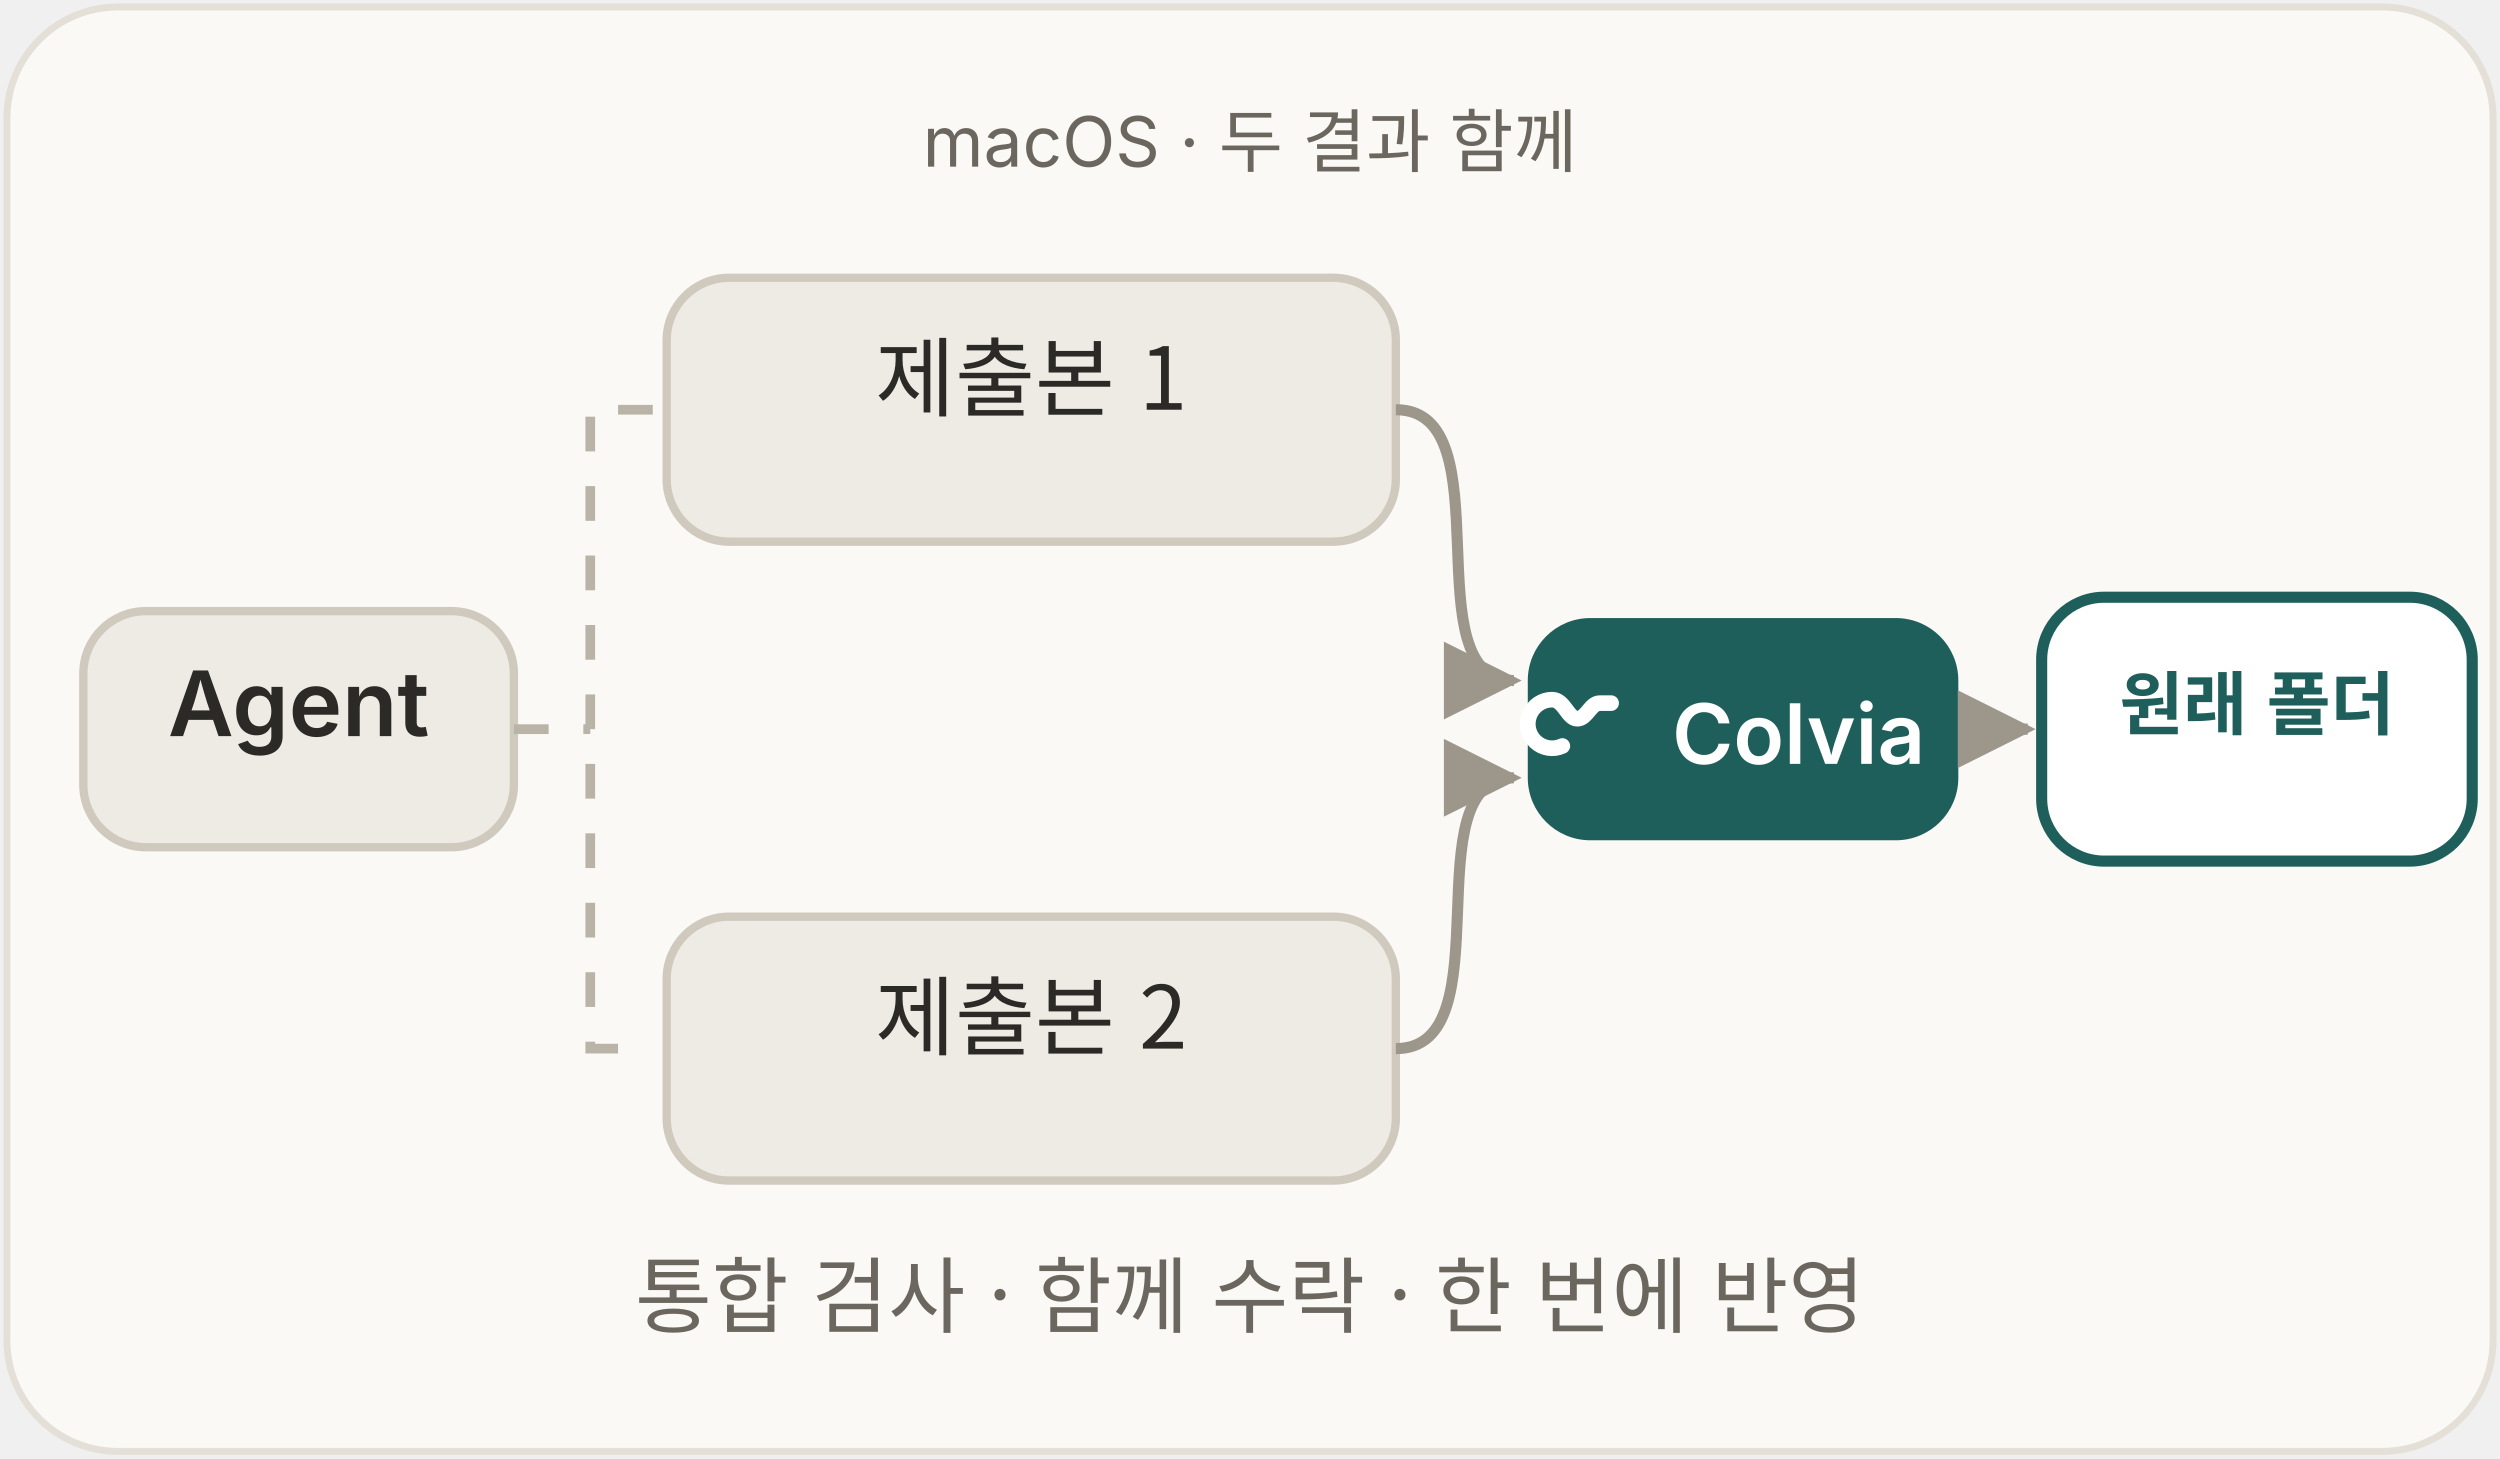
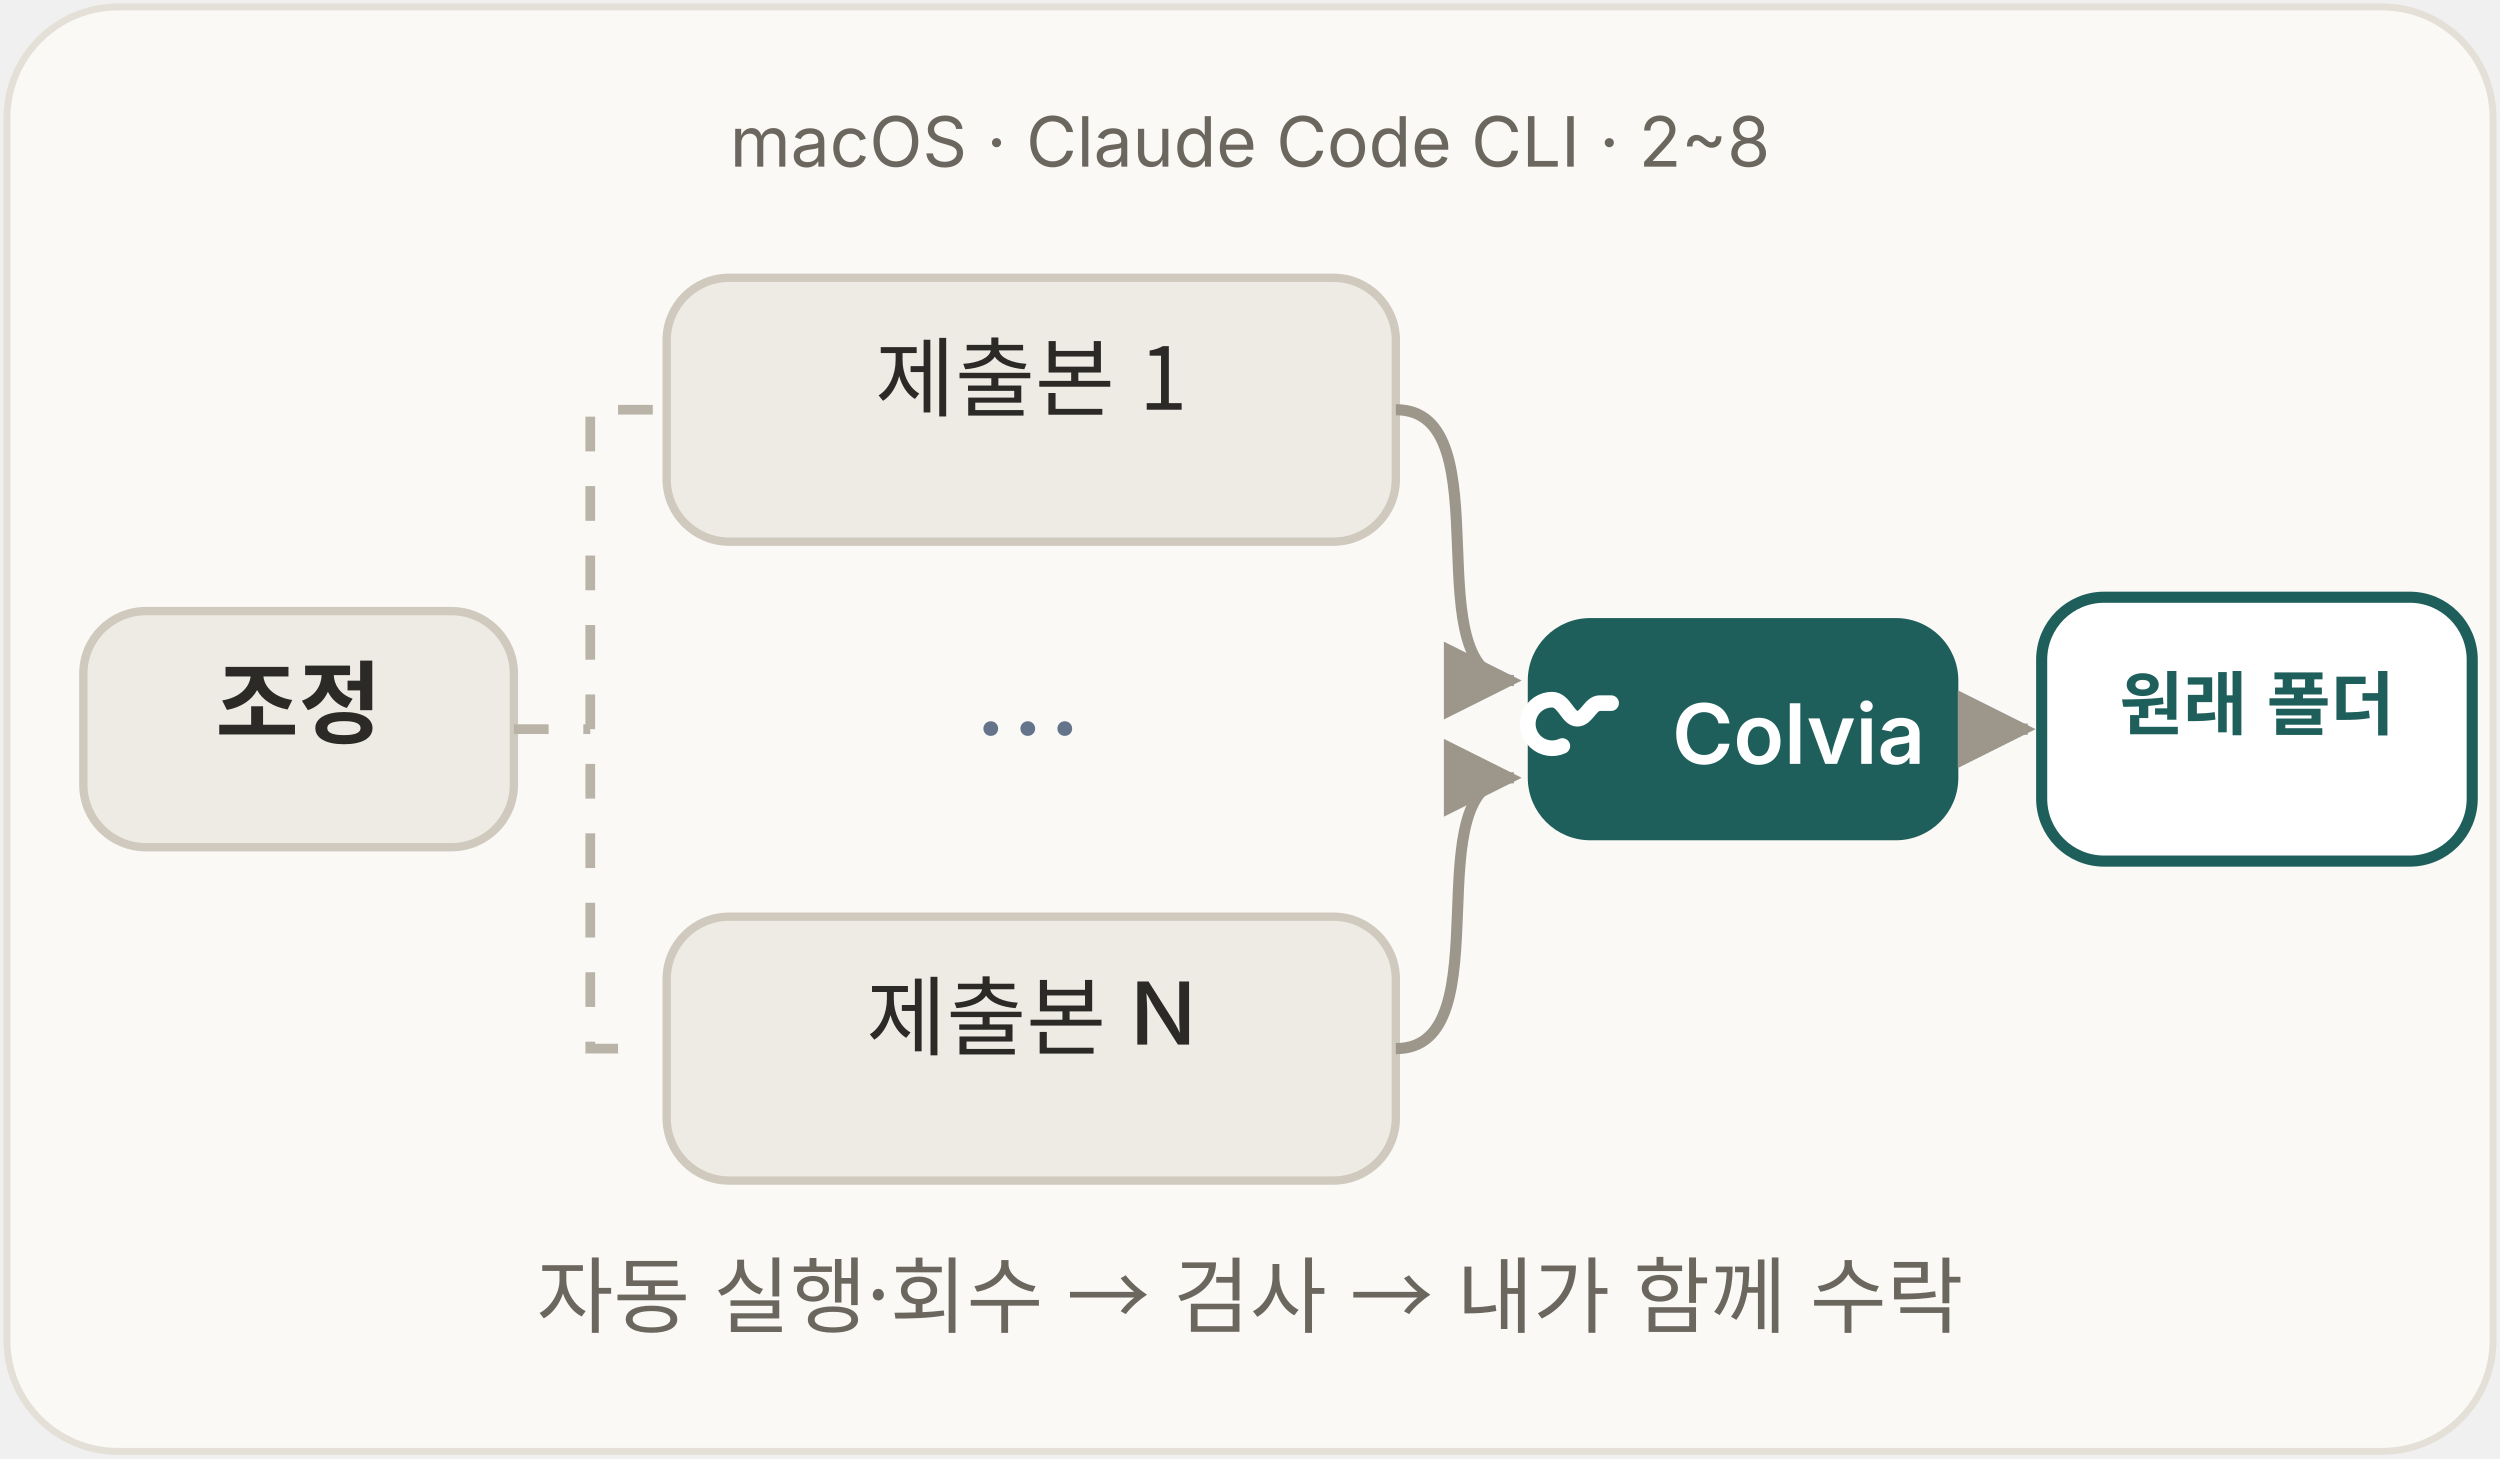
<svg xmlns="http://www.w3.org/2000/svg" width="360" height="210" viewBox="0 0 360 210" role="img" aria-labelledby="title desc" xml:lang="ko" font-family="Pretendard, system-ui, -apple-system, Segoe UI, sans-serif">
  <style>
.bg{fill:#FAF9F6}.frame{fill:none;stroke:#E4E0D8}
.ink{fill:#2B2A27}.mut{fill:#6B675F}
.ln{fill:none;stroke:#9C968B;stroke-width:1.6}.lnd{fill:none;stroke:#B9B3A8;stroke-width:1.4;stroke-dasharray:5 5}
.ah{fill:#9C968B}
.agent{fill:#EEEBE4;stroke:#CFC9BE;stroke-width:1.2}
.col{fill:#1F5F5B}.colt{fill:#FFFFFF}.sym{fill:none;stroke:#FFFFFF;stroke-width:9;stroke-linecap:round;stroke-linejoin:round}
.work{fill:#FFFFFF;stroke:#1F5F5B;stroke-width:1.6}.workt{fill:#1F5F5B}
.rec{fill:#E3EEEC;stroke:#1F5F5B;stroke-width:1.4}
.dec{fill:#D9822B}.dect{fill:none;stroke:#FFFFFF;stroke-width:2.2;stroke-linecap:round;stroke-linejoin:round}
.note{fill:#FFFFFF;stroke:#CFC9BE;stroke-width:1.2}
.icon{fill:none;stroke:#2B2A27;stroke-width:1.8;stroke-linecap:round;stroke-linejoin:round}.iconf{fill:#2B2A27}
@media (prefers-color-scheme: dark){
.bg{fill:#22262A}.frame{stroke:#363B40}
.ink{fill:#ECE6DA}.mut{fill:#A9A397}
.ln{stroke:#8A857C}.lnd{stroke:#5F5B55}.ah{fill:#8A857C}
.agent{fill:#30353A;stroke:#4A5056}
.col{fill:#8CC6BC}.colt{fill:#13201E}.sym{stroke:#13201E}
.work{fill:#2A2F33;stroke:#8CC6BC}.workt{fill:#8CC6BC}
.rec{fill:#253330;stroke:#8CC6BC}
.dec{fill:#F0A35E}.dect{stroke:#22262A}
.note{fill:#2A2F33;stroke:#4A5056}
.icon{stroke:#ECE6DA}.iconf{fill:#ECE6DA}
}
</style>
  <defs>
    <marker id="ah" viewBox="0 0 10 10" refX="9" refY="5" markerWidth="7" markerHeight="7" orient="auto-start-reverse">
      <path d="M0 0 L10 5 L0 10 Z" class="ah" />
    </marker>
  </defs>
  <rect x="1" y="1" width="358" height="208" rx="16" class="bg" />
  <rect x="1" y="1" width="358" height="208" rx="16" class="frame" />
  <rect x="12" y="88" width="62" height="34" rx="9" class="agent" />
-   <text x="43" y="106" class="ink" font-size="13" font-weight="600" text-anchor="middle">Agent</text>
+   <text x="43" y="106" class="ink" font-size="13" font-weight="600" text-anchor="middle">조정</text>
  <path d="M74 105 H85 M94 59 H85 V151 H94" class="lnd" />
  <rect x="96" y="40" width="105" height="38" rx="9" class="agent" />
  <text x="148.5" y="59" class="ink" font-size="12.5" font-weight="500" text-anchor="middle">제출본 1</text>
  <rect x="96" y="132" width="105" height="38" rx="9" class="agent" />
-   <text x="148.5" y="151" class="ink" font-size="12.5" font-weight="500" text-anchor="middle">제출본 2</text>
+   <text x="148.5" y="151" class="ink" font-size="12.5" font-weight="500" text-anchor="middle">제출본 N</text>
  <path d="M201 59 C217 59 203 98 218 98" class="ln" marker-end="url(#ah)" />
  <path d="M201 151 C217 151 203 112 218 112" class="ln" marker-end="url(#ah)" />
  <rect x="220" y="89" width="62" height="32" rx="9" class="col" />
  <g transform="translate(218,96) scale(0.25)">
    <path d="M27.9 45.7 A14 14 0 1 1 22 19 C29 19 31 30 36.5 30 C42 30 44 21 49.5 21 L56 21" class="sym" />
  </g>
  <text x="259" y="110" class="colt" font-size="12" font-weight="600" text-anchor="middle">Colvia</text>
  <path d="M282 105 H292" class="ln" marker-end="url(#ah)" />
  <rect x="294" y="86" width="62" height="38" rx="9" class="work" />
  <text x="325" y="105" class="workt" font-size="10" font-weight="600" text-anchor="middle">원래 폴더</text>
-   <text x="180" y="191" class="mut" font-size="12" font-weight="400" text-anchor="middle">통합 검사 · 함께 수락 · 한 번에 반영</text>
-   <text x="180" y="24" class="mut" font-size="10" font-weight="400" text-anchor="middle">macOS · 두 결과 함께</text>
+   <text x="180" y="191" class="mut" font-size="12" font-weight="400" text-anchor="middle">자동 실행·회수 → 검사 → 내가 함께 수락</text>
+   <text x="180" y="24" class="mut" font-size="10" font-weight="400" text-anchor="middle">macOS · Claude Code CLI · 2~8</text>
+   <text x="148" y="111" text-anchor="middle" fill="#64748b" font-size="16">…</text>
</svg>
